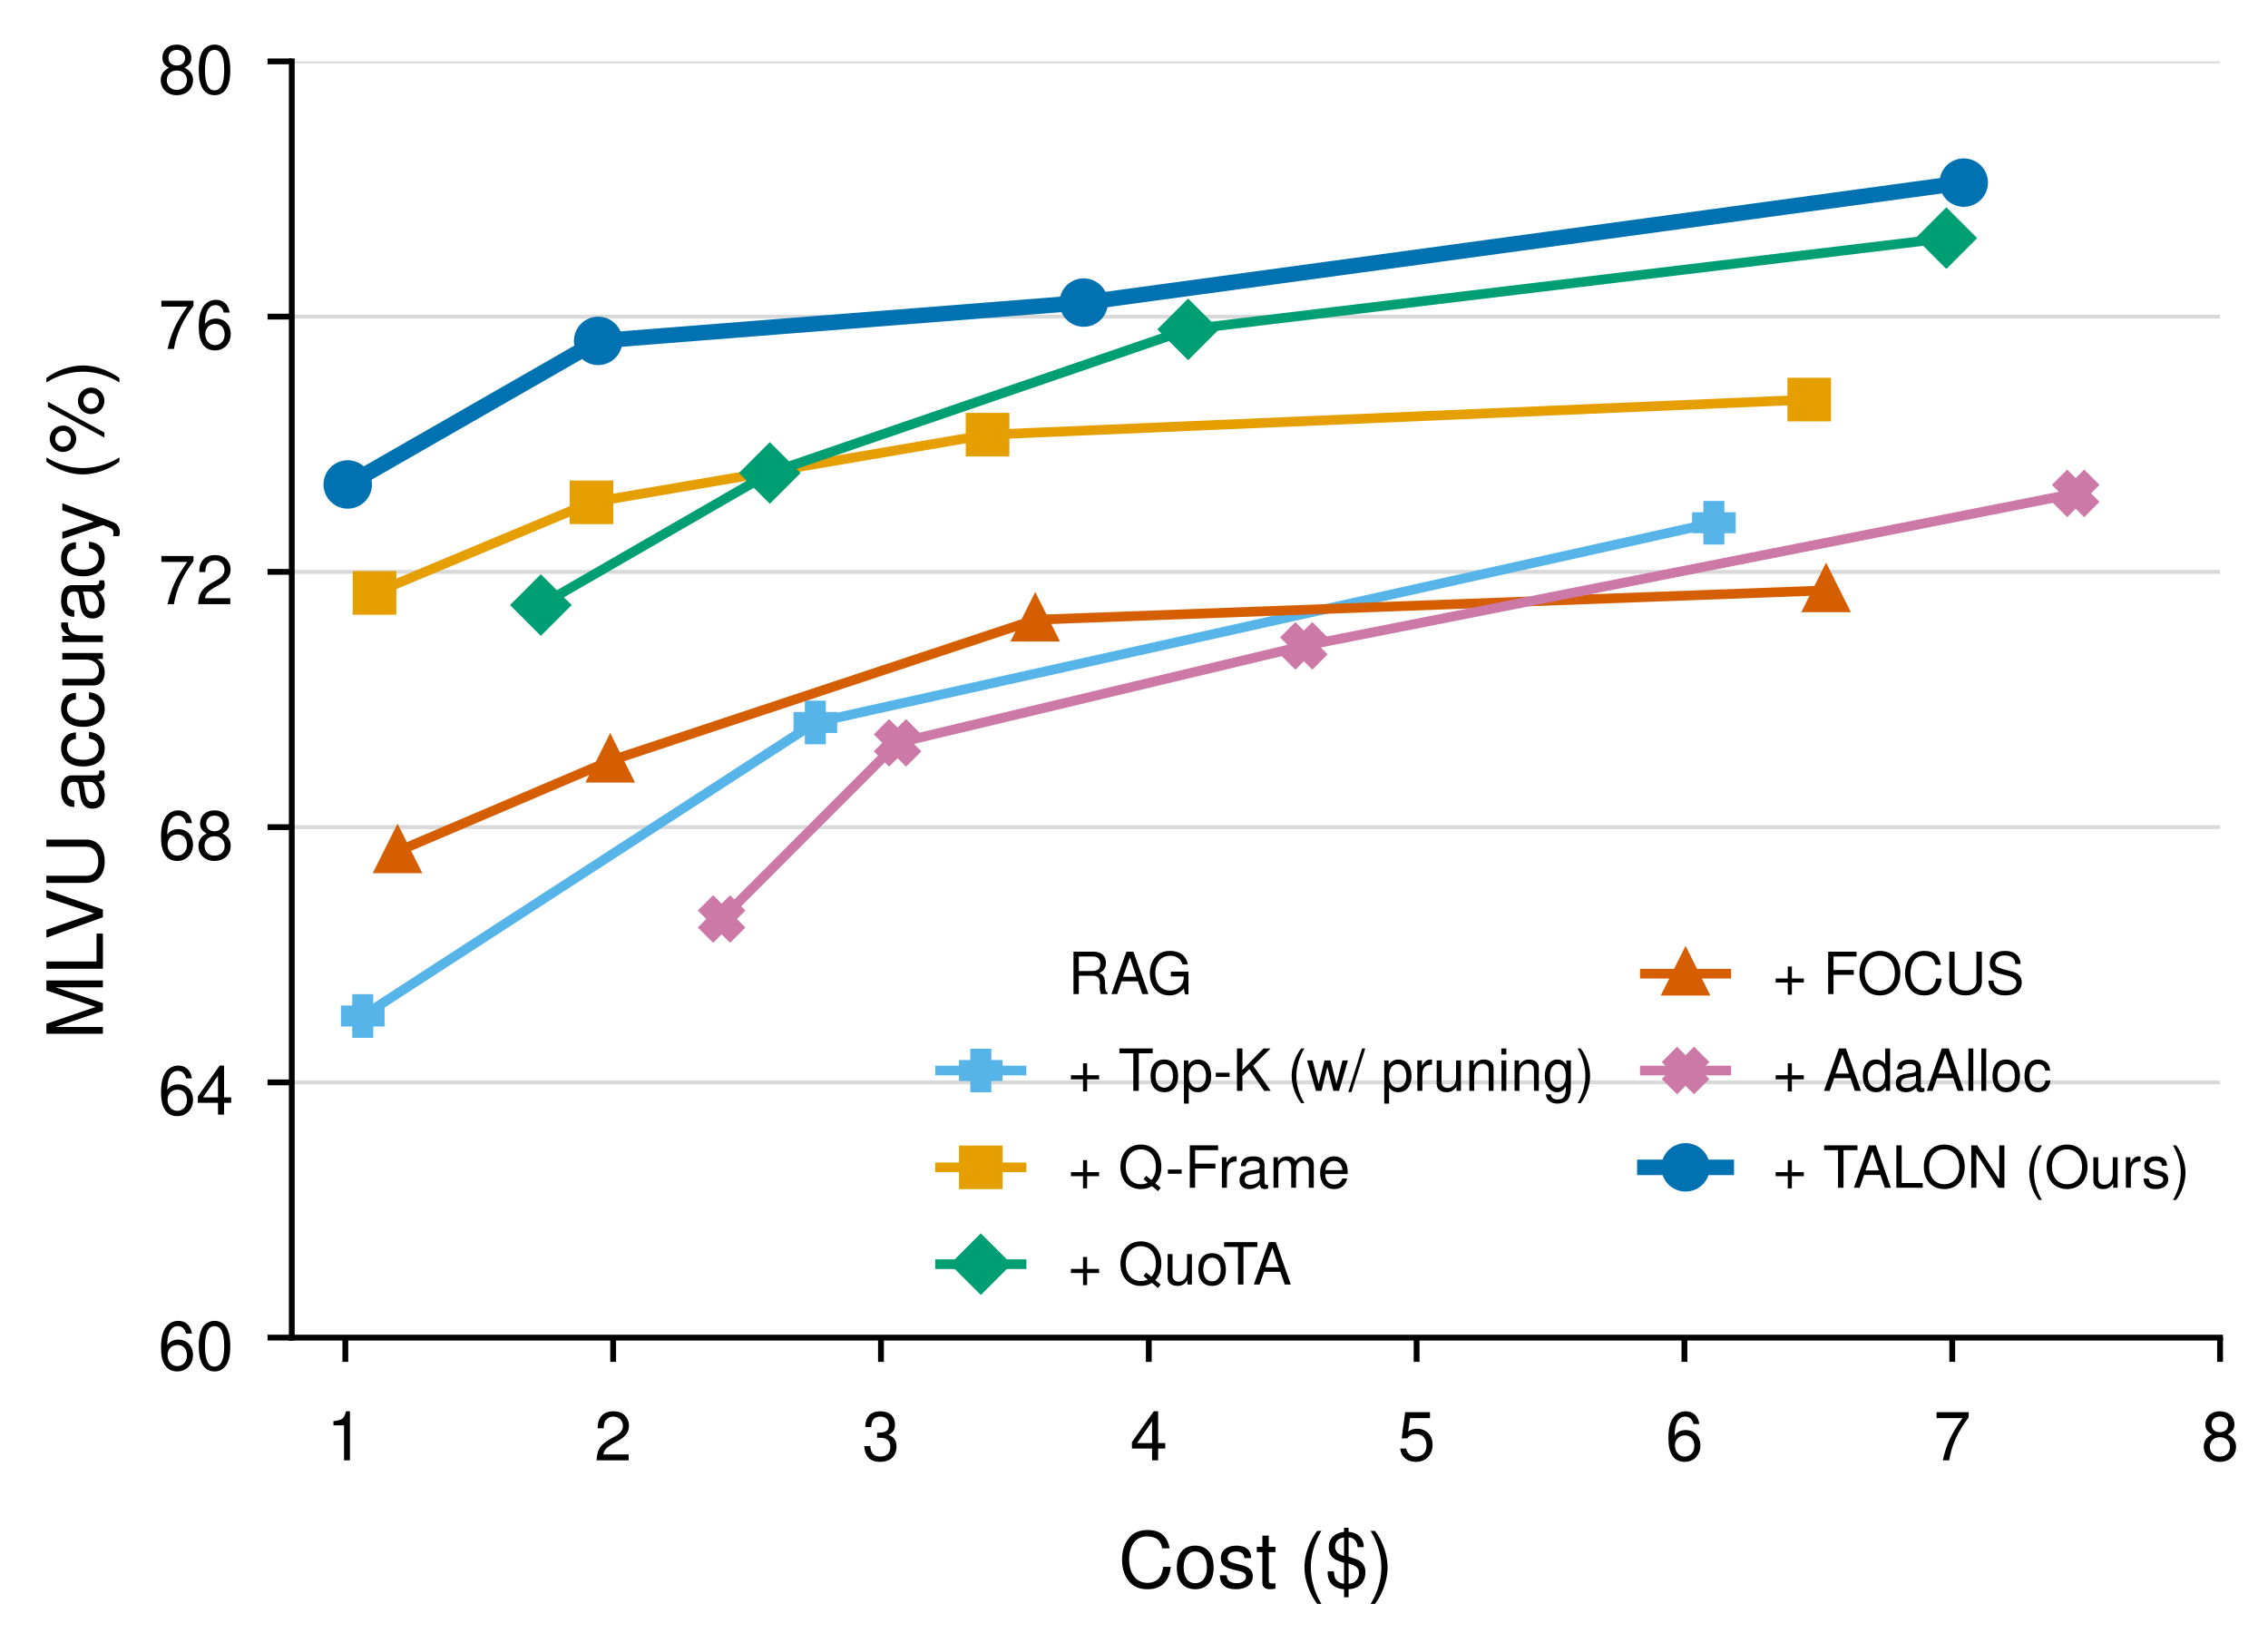
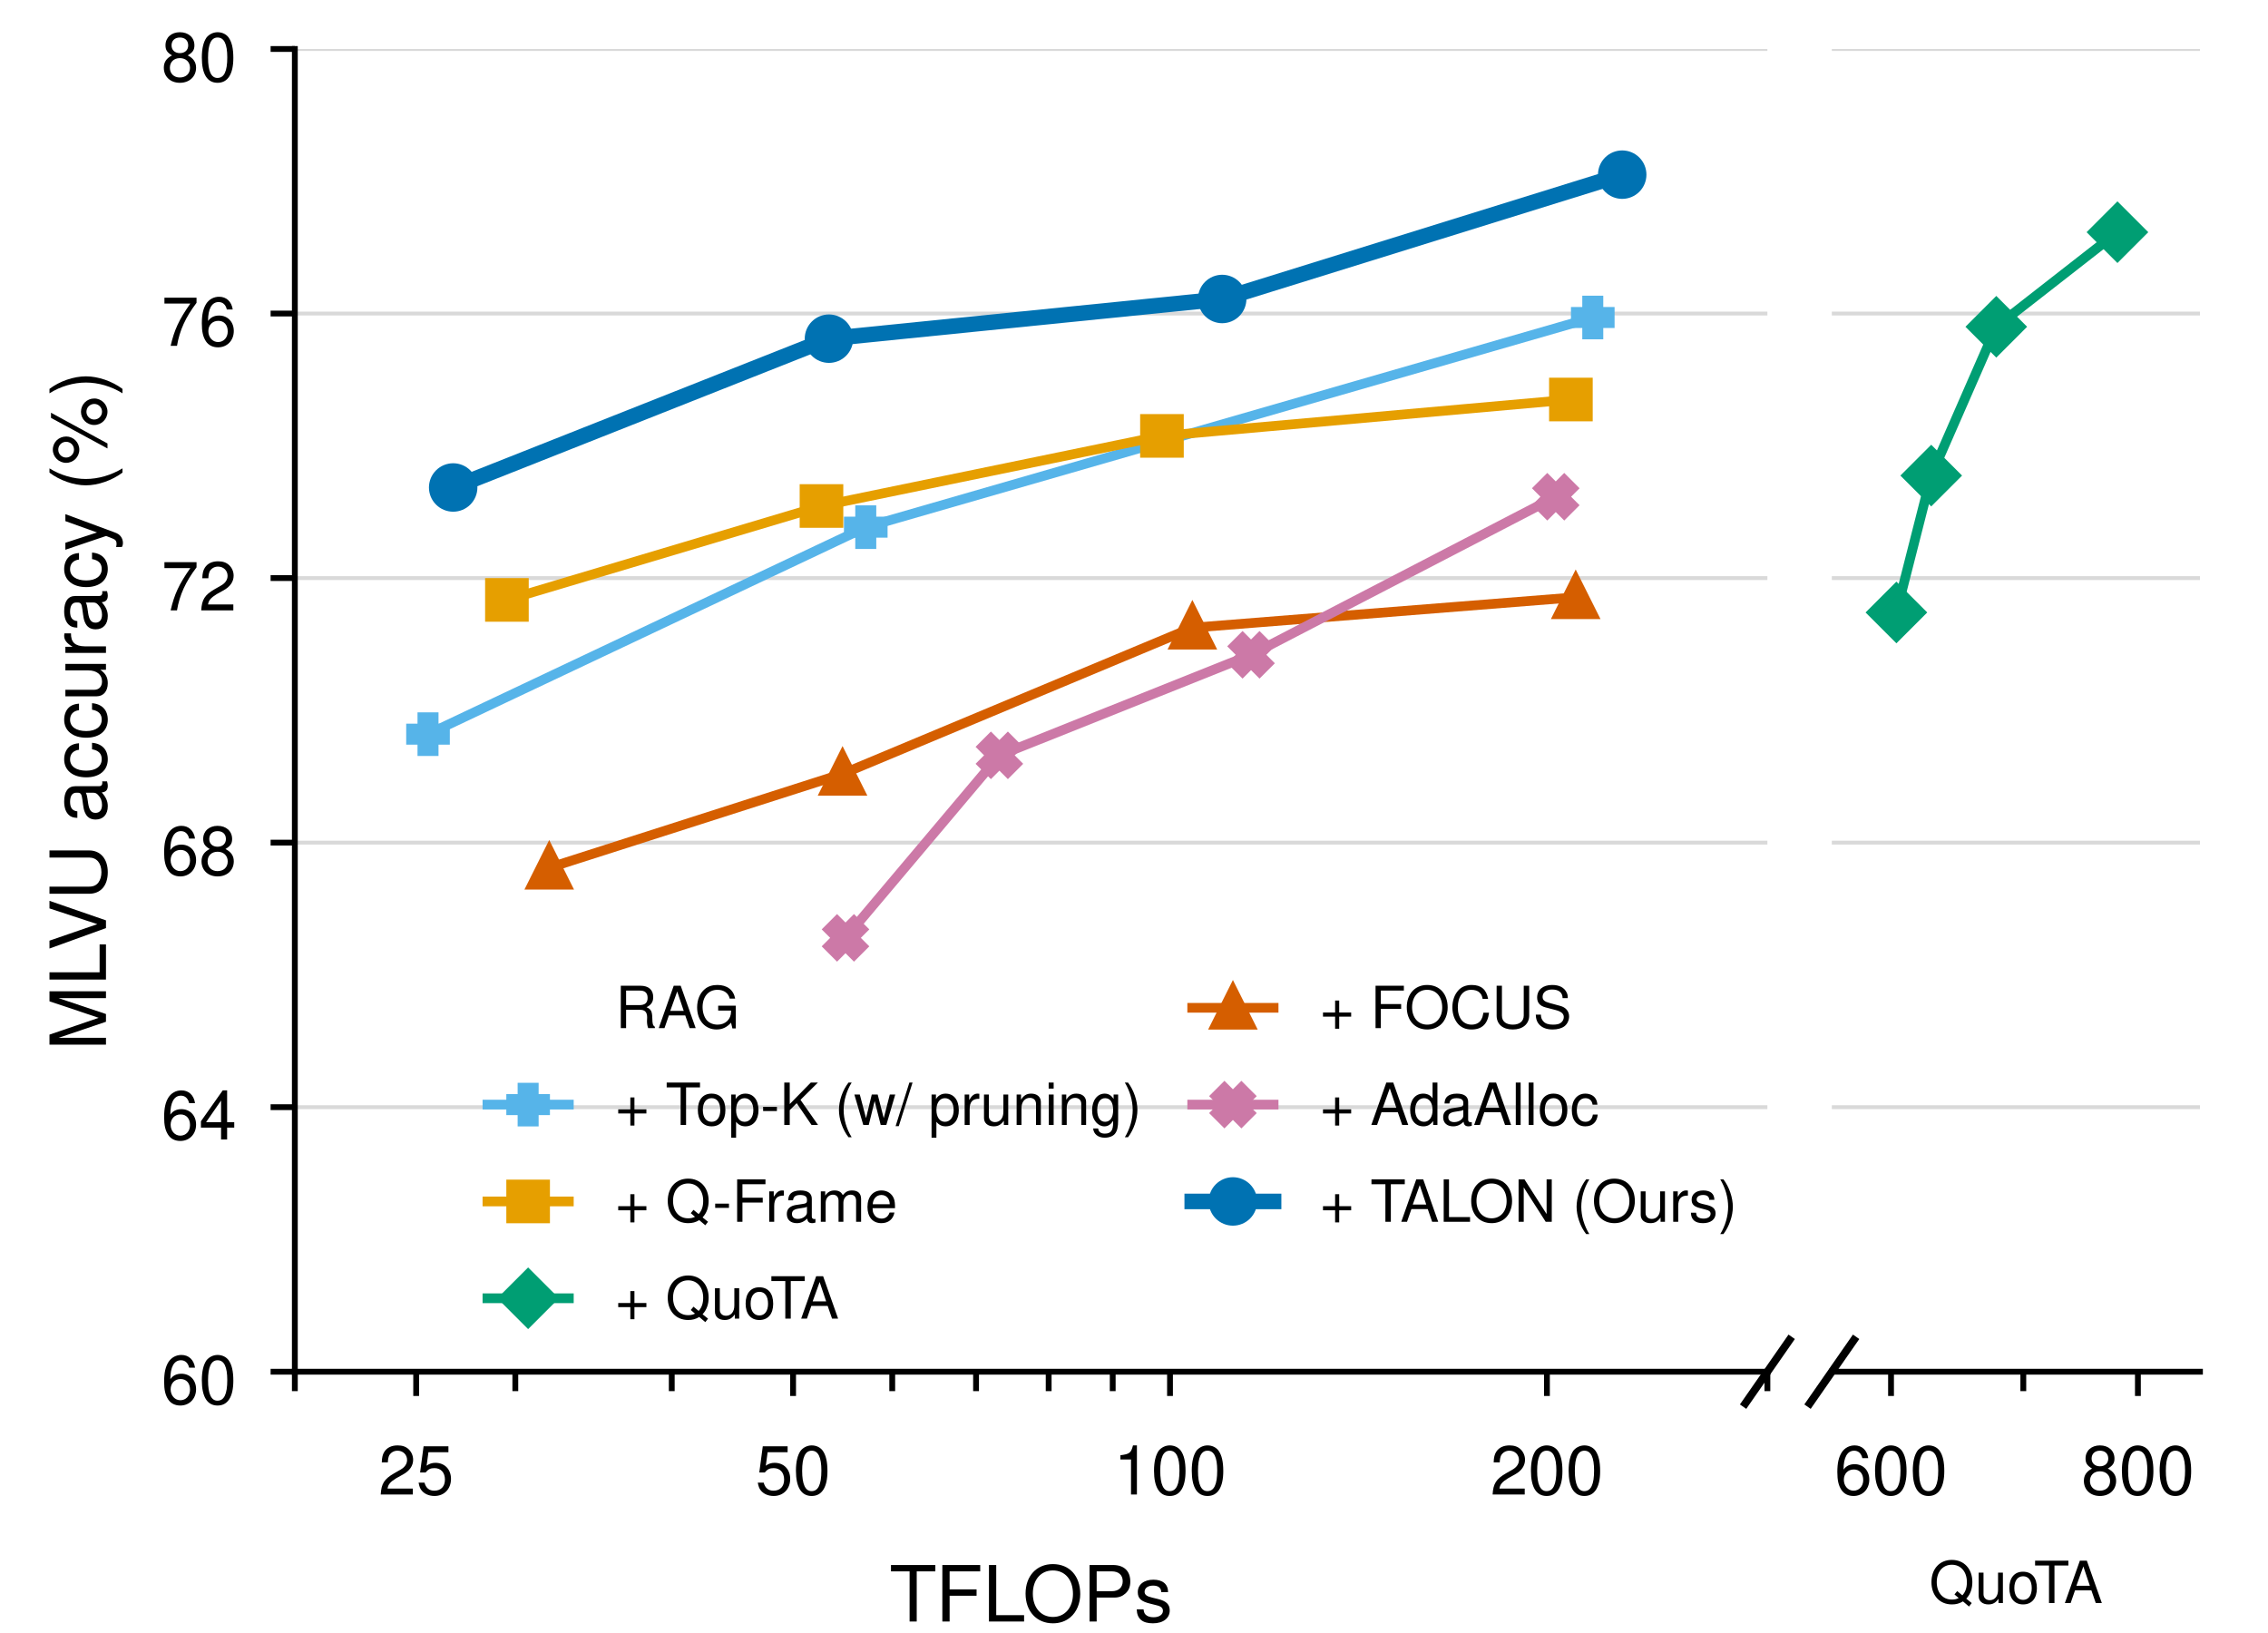
<svg xmlns="http://www.w3.org/2000/svg" xmlns:xlink="http://www.w3.org/1999/xlink" width="234pt" height="168.48pt" viewBox="0 0 234 168.48" version="1.1">
  <defs>
    <style type="text/css">*{stroke-linejoin: round; stroke-linecap: butt}</style>
  </defs>
  <g id="figure_1">
    <g id="patch_1">
      <path d="M 0 168.48  L 234 168.48  L 234 0  L 0 0  z " style="fill: #ffffff" />
    </g>
    <g id="axes_1">
      <g id="patch_2">
-         <path d="M 30.103 138.005  L 229.054 138.005  L 229.054 6.332  L 30.103 6.332  z " style="fill: #ffffff" />
+         <path d="M 30.42 141.523  L 182.35 141.523  L 182.35 5.054  L 30.42 5.054  z " style="fill: #ffffff" />
      </g>
      <g id="matplotlib.axis_1">
        <g id="xtick_1">
          <g id="line2d_1">
            <defs>
-               <path id="m0f2e4e18db" d="M 0 0  L 0 2.5  " style="stroke: #000000; stroke-width: 0.6" />
+               <path id="m18470038ee" d="M 0 0  L 0 2.5  " style="stroke: #000000; stroke-width: 0.6" />
            </defs>
            <g>
-               <use xlink:href="#m0f2e4e18db" x="35.63" y="138.005" style="stroke: #000000; stroke-width: 0.6" />
+               <use xlink:href="#m18470038ee" x="42.939" y="141.523" style="stroke: #000000; stroke-width: 0.6" />
            </g>
          </g>
          <g id="text_1">
-             <text style="font-size: 7px; font-family: 'Helvetica Neue', 'Helvetica', 'Arial', 'TeX Gyre Heros', 'Nimbus Sans', 'Liberation Sans', 'DejaVu Sans', sans-serif; text-anchor: middle" x="35.63" y="150.669" transform="rotate(-0 35.62977 150.6688)">1</text>
+             <text style="font-size: 7px; font-family: 'Helvetica Neue', 'Helvetica', 'Arial', 'TeX Gyre Heros', 'Nimbus Sans', 'Liberation Sans', 'DejaVu Sans', sans-serif; text-anchor: middle" x="42.939" y="154.187" transform="rotate(-0 42.93908 154.1872)">25</text>
          </g>
        </g>
        <g id="xtick_2">
          <g id="line2d_2">
            <g>
-               <use xlink:href="#m0f2e4e18db" x="63.262" y="138.005" style="stroke: #000000; stroke-width: 0.6" />
+               <use xlink:href="#m18470038ee" x="81.827" y="141.523" style="stroke: #000000; stroke-width: 0.6" />
            </g>
          </g>
          <g id="text_2">
-             <text style="font-size: 7px; font-family: 'Helvetica Neue', 'Helvetica', 'Arial', 'TeX Gyre Heros', 'Nimbus Sans', 'Liberation Sans', 'DejaVu Sans', sans-serif; text-anchor: middle" x="63.262" y="150.669" transform="rotate(-0 63.2618 150.6688)">2</text>
+             <text style="font-size: 7px; font-family: 'Helvetica Neue', 'Helvetica', 'Arial', 'TeX Gyre Heros', 'Nimbus Sans', 'Liberation Sans', 'DejaVu Sans', sans-serif; text-anchor: middle" x="81.827" y="154.187" transform="rotate(-0 81.82689 154.1872)">50</text>
          </g>
        </g>
        <g id="xtick_3">
          <g id="line2d_3">
            <g>
-               <use xlink:href="#m0f2e4e18db" x="90.894" y="138.005" style="stroke: #000000; stroke-width: 0.6" />
+               <use xlink:href="#m18470038ee" x="120.715" y="141.523" style="stroke: #000000; stroke-width: 0.6" />
            </g>
          </g>
          <g id="text_3">
-             <text style="font-size: 7px; font-family: 'Helvetica Neue', 'Helvetica', 'Arial', 'TeX Gyre Heros', 'Nimbus Sans', 'Liberation Sans', 'DejaVu Sans', sans-serif; text-anchor: middle" x="90.894" y="150.669" transform="rotate(-0 90.89383 150.6688)">3</text>
+             <text style="font-size: 7px; font-family: 'Helvetica Neue', 'Helvetica', 'Arial', 'TeX Gyre Heros', 'Nimbus Sans', 'Liberation Sans', 'DejaVu Sans', sans-serif; text-anchor: middle" x="120.715" y="154.187" transform="rotate(-0 120.7147 154.1872)">100</text>
          </g>
        </g>
        <g id="xtick_4">
          <g id="line2d_4">
            <g>
-               <use xlink:href="#m0f2e4e18db" x="118.526" y="138.005" style="stroke: #000000; stroke-width: 0.6" />
+               <use xlink:href="#m18470038ee" x="159.603" y="141.523" style="stroke: #000000; stroke-width: 0.6" />
            </g>
          </g>
          <g id="text_4">
-             <text style="font-size: 7px; font-family: 'Helvetica Neue', 'Helvetica', 'Arial', 'TeX Gyre Heros', 'Nimbus Sans', 'Liberation Sans', 'DejaVu Sans', sans-serif; text-anchor: middle" x="118.526" y="150.669" transform="rotate(-0 118.5259 150.6688)">4</text>
+             <text style="font-size: 7px; font-family: 'Helvetica Neue', 'Helvetica', 'Arial', 'TeX Gyre Heros', 'Nimbus Sans', 'Liberation Sans', 'DejaVu Sans', sans-serif; text-anchor: middle" x="159.603" y="154.187" transform="rotate(-0 159.6025 154.1872)">200</text>
          </g>
        </g>
        <g id="xtick_5">
          <g id="line2d_5">
-             <g>
-               <use xlink:href="#m0f2e4e18db" x="146.158" y="138.005" style="stroke: #000000; stroke-width: 0.6" />
-             </g>
-           </g>
-           <g id="text_5">
-             <text style="font-size: 7px; font-family: 'Helvetica Neue', 'Helvetica', 'Arial', 'TeX Gyre Heros', 'Nimbus Sans', 'Liberation Sans', 'DejaVu Sans', sans-serif; text-anchor: middle" x="146.158" y="150.669" transform="rotate(-0 146.1579 150.6688)">5</text>
+             <defs>
+               <path id="mc4ffd150a0" d="M 0 0  L 0 2  " style="stroke: #000000; stroke-width: 0.6" />
+             </defs>
+             <g>
+               <use xlink:href="#mc4ffd150a0" x="30.42" y="141.523" style="stroke: #000000; stroke-width: 0.6" />
+             </g>
          </g>
        </g>
        <g id="xtick_6">
          <g id="line2d_6">
            <g>
-               <use xlink:href="#m0f2e4e18db" x="173.79" y="138.005" style="stroke: #000000; stroke-width: 0.6" />
-             </g>
-           </g>
-           <g id="text_6">
-             <text style="font-size: 7px; font-family: 'Helvetica Neue', 'Helvetica', 'Arial', 'TeX Gyre Heros', 'Nimbus Sans', 'Liberation Sans', 'DejaVu Sans', sans-serif; text-anchor: middle" x="173.79" y="150.669" transform="rotate(-0 173.7899 150.6688)">6</text>
+               <use xlink:href="#mc4ffd150a0" x="53.168" y="141.523" style="stroke: #000000; stroke-width: 0.6" />
+             </g>
          </g>
        </g>
        <g id="xtick_7">
          <g id="line2d_7">
            <g>
-               <use xlink:href="#m0f2e4e18db" x="201.422" y="138.005" style="stroke: #000000; stroke-width: 0.6" />
-             </g>
-           </g>
-           <g id="text_7">
-             <text style="font-size: 7px; font-family: 'Helvetica Neue', 'Helvetica', 'Arial', 'TeX Gyre Heros', 'Nimbus Sans', 'Liberation Sans', 'DejaVu Sans', sans-serif; text-anchor: middle" x="201.422" y="150.669" transform="rotate(-0 201.4219 150.6688)">7</text>
+               <use xlink:href="#mc4ffd150a0" x="69.308" y="141.523" style="stroke: #000000; stroke-width: 0.6" />
+             </g>
          </g>
        </g>
        <g id="xtick_8">
          <g id="line2d_8">
            <g>
-               <use xlink:href="#m0f2e4e18db" x="229.054" y="138.005" style="stroke: #000000; stroke-width: 0.6" />
-             </g>
-           </g>
-           <g id="text_8">
-             <text style="font-size: 7px; font-family: 'Helvetica Neue', 'Helvetica', 'Arial', 'TeX Gyre Heros', 'Nimbus Sans', 'Liberation Sans', 'DejaVu Sans', sans-serif; text-anchor: middle" x="229.054" y="150.669" transform="rotate(-0 229.054 150.6688)">8</text>
-           </g>
-         </g>
-         <g id="text_9">
-           <text style="font-size: 8px; font-family: 'Helvetica Neue', 'Helvetica', 'Arial', 'TeX Gyre Heros', 'Nimbus Sans', 'Liberation Sans', 'DejaVu Sans', sans-serif; text-anchor: middle" x="129.579" y="163.776" transform="rotate(-0 129.5787 163.7758)">Cost ($)</text>
+               <use xlink:href="#mc4ffd150a0" x="92.056" y="141.523" style="stroke: #000000; stroke-width: 0.6" />
+             </g>
+           </g>
+         </g>
+         <g id="xtick_9">
+           <g id="line2d_9">
+             <g>
+               <use xlink:href="#mc4ffd150a0" x="100.704" y="141.523" style="stroke: #000000; stroke-width: 0.6" />
+             </g>
+           </g>
+         </g>
+         <g id="xtick_10">
+           <g id="line2d_10">
+             <g>
+               <use xlink:href="#mc4ffd150a0" x="108.196" y="141.523" style="stroke: #000000; stroke-width: 0.6" />
+             </g>
+           </g>
+         </g>
+         <g id="xtick_11">
+           <g id="line2d_11">
+             <g>
+               <use xlink:href="#mc4ffd150a0" x="114.804" y="141.523" style="stroke: #000000; stroke-width: 0.6" />
+             </g>
+           </g>
+         </g>
+         <g id="xtick_12">
+           <g id="line2d_12">
+             <g>
+               <use xlink:href="#mc4ffd150a0" x="182.35" y="141.523" style="stroke: #000000; stroke-width: 0.6" />
+             </g>
+           </g>
+         </g>
+         <g id="text_5">
+           <text style="font-size: 8px; font-family: 'Helvetica Neue', 'Helvetica', 'Arial', 'TeX Gyre Heros', 'Nimbus Sans', 'Liberation Sans', 'DejaVu Sans', sans-serif; text-anchor: middle" x="106.385" y="167.294" transform="rotate(-0 106.3852 167.2942)">TFLOPs</text>
        </g>
      </g>
      <g id="matplotlib.axis_2">
        <g id="ytick_1">
-           <g id="line2d_9">
-             <path d="M 30.103 138.005  L 229.054 138.005  " clip-path="url(#p93c023bb6d)" style="fill: none; stroke: #d9d9d9; stroke-width: 0.4; stroke-linecap: square" />
-           </g>
-           <g id="line2d_10">
+           <g id="line2d_13">
+             <path d="M 30.42 141.523  L 182.35 141.523  " clip-path="url(#p15c78c3ece)" style="fill: none; stroke: #d9d9d9; stroke-width: 0.4; stroke-linecap: square" />
+           </g>
+           <g id="line2d_14">
            <defs>
-               <path id="m6a33ba51c6" d="M 0 0  L -2.5 0  " style="stroke: #000000; stroke-width: 0.6" />
+               <path id="ma5e0562d23" d="M 0 0  L -2.5 0  " style="stroke: #000000; stroke-width: 0.6" />
            </defs>
            <g>
-               <use xlink:href="#m6a33ba51c6" x="30.103" y="138.005" style="stroke: #000000; stroke-width: 0.6" />
+               <use xlink:href="#ma5e0562d23" x="30.42" y="141.523" style="stroke: #000000; stroke-width: 0.6" />
+             </g>
+           </g>
+           <g id="text_6">
+             <text style="font-size: 7px; font-family: 'Helvetica Neue', 'Helvetica', 'Arial', 'TeX Gyre Heros', 'Nimbus Sans', 'Liberation Sans', 'DejaVu Sans', sans-serif; text-anchor: end" x="24.42" y="144.855" transform="rotate(-0 24.42 144.8552)">60</text>
+           </g>
+         </g>
+         <g id="ytick_2">
+           <g id="line2d_15">
+             <path d="M 30.42 114.229  L 182.35 114.229  " clip-path="url(#p15c78c3ece)" style="fill: none; stroke: #d9d9d9; stroke-width: 0.4; stroke-linecap: square" />
+           </g>
+           <g id="line2d_16">
+             <g>
+               <use xlink:href="#ma5e0562d23" x="30.42" y="114.229" style="stroke: #000000; stroke-width: 0.6" />
+             </g>
+           </g>
+           <g id="text_7">
+             <text style="font-size: 7px; font-family: 'Helvetica Neue', 'Helvetica', 'Arial', 'TeX Gyre Heros', 'Nimbus Sans', 'Liberation Sans', 'DejaVu Sans', sans-serif; text-anchor: end" x="24.42" y="117.561" transform="rotate(-0 24.42 117.5614)">64</text>
+           </g>
+         </g>
+         <g id="ytick_3">
+           <g id="line2d_17">
+             <path d="M 30.42 86.936  L 182.35 86.936  " clip-path="url(#p15c78c3ece)" style="fill: none; stroke: #d9d9d9; stroke-width: 0.4; stroke-linecap: square" />
+           </g>
+           <g id="line2d_18">
+             <g>
+               <use xlink:href="#ma5e0562d23" x="30.42" y="86.936" style="stroke: #000000; stroke-width: 0.6" />
+             </g>
+           </g>
+           <g id="text_8">
+             <text style="font-size: 7px; font-family: 'Helvetica Neue', 'Helvetica', 'Arial', 'TeX Gyre Heros', 'Nimbus Sans', 'Liberation Sans', 'DejaVu Sans', sans-serif; text-anchor: end" x="24.42" y="90.268" transform="rotate(-0 24.42 90.26768)">68</text>
+           </g>
+         </g>
+         <g id="ytick_4">
+           <g id="line2d_19">
+             <path d="M 30.42 59.642  L 182.35 59.642  " clip-path="url(#p15c78c3ece)" style="fill: none; stroke: #d9d9d9; stroke-width: 0.4; stroke-linecap: square" />
+           </g>
+           <g id="line2d_20">
+             <g>
+               <use xlink:href="#ma5e0562d23" x="30.42" y="59.642" style="stroke: #000000; stroke-width: 0.6" />
+             </g>
+           </g>
+           <g id="text_9">
+             <text style="font-size: 7px; font-family: 'Helvetica Neue', 'Helvetica', 'Arial', 'TeX Gyre Heros', 'Nimbus Sans', 'Liberation Sans', 'DejaVu Sans', sans-serif; text-anchor: end" x="24.42" y="62.974" transform="rotate(-0 24.42 62.97392)">72</text>
+           </g>
+         </g>
+         <g id="ytick_5">
+           <g id="line2d_21">
+             <path d="M 30.42 32.348  L 182.35 32.348  " clip-path="url(#p15c78c3ece)" style="fill: none; stroke: #d9d9d9; stroke-width: 0.4; stroke-linecap: square" />
+           </g>
+           <g id="line2d_22">
+             <g>
+               <use xlink:href="#ma5e0562d23" x="30.42" y="32.348" style="stroke: #000000; stroke-width: 0.6" />
            </g>
          </g>
          <g id="text_10">
-             <text style="font-size: 7px; font-family: 'Helvetica Neue', 'Helvetica', 'Arial', 'TeX Gyre Heros', 'Nimbus Sans', 'Liberation Sans', 'DejaVu Sans', sans-serif; text-anchor: end" x="24.103" y="141.337" transform="rotate(-0 24.10337 141.3368)">60</text>
-           </g>
-         </g>
-         <g id="ytick_2">
-           <g id="line2d_11">
-             <path d="M 30.103 111.67  L 229.054 111.67  " clip-path="url(#p93c023bb6d)" style="fill: none; stroke: #d9d9d9; stroke-width: 0.4; stroke-linecap: square" />
-           </g>
-           <g id="line2d_12">
-             <g>
-               <use xlink:href="#m6a33ba51c6" x="30.103" y="111.67" style="stroke: #000000; stroke-width: 0.6" />
+             <text style="font-size: 7px; font-family: 'Helvetica Neue', 'Helvetica', 'Arial', 'TeX Gyre Heros', 'Nimbus Sans', 'Liberation Sans', 'DejaVu Sans', sans-serif; text-anchor: end" x="24.42" y="35.68" transform="rotate(-0 24.42 35.68016)">76</text>
+           </g>
+         </g>
+         <g id="ytick_6">
+           <g id="line2d_23">
+             <path d="M 30.42 5.054  L 182.35 5.054  " clip-path="url(#p15c78c3ece)" style="fill: none; stroke: #d9d9d9; stroke-width: 0.4; stroke-linecap: square" />
+           </g>
+           <g id="line2d_24">
+             <g>
+               <use xlink:href="#ma5e0562d23" x="30.42" y="5.054" style="stroke: #000000; stroke-width: 0.6" />
            </g>
          </g>
          <g id="text_11">
-             <text style="font-size: 7px; font-family: 'Helvetica Neue', 'Helvetica', 'Arial', 'TeX Gyre Heros', 'Nimbus Sans', 'Liberation Sans', 'DejaVu Sans', sans-serif; text-anchor: end" x="24.103" y="115.002" transform="rotate(-0 24.10337 115.0023)">64</text>
-           </g>
-         </g>
-         <g id="ytick_3">
-           <g id="line2d_13">
-             <path d="M 30.103 85.336  L 229.054 85.336  " clip-path="url(#p93c023bb6d)" style="fill: none; stroke: #d9d9d9; stroke-width: 0.4; stroke-linecap: square" />
-           </g>
-           <g id="line2d_14">
-             <g>
-               <use xlink:href="#m6a33ba51c6" x="30.103" y="85.336" style="stroke: #000000; stroke-width: 0.6" />
-             </g>
-           </g>
-           <g id="text_12">
-             <text style="font-size: 7px; font-family: 'Helvetica Neue', 'Helvetica', 'Arial', 'TeX Gyre Heros', 'Nimbus Sans', 'Liberation Sans', 'DejaVu Sans', sans-serif; text-anchor: end" x="24.103" y="88.668" transform="rotate(-0 24.10337 88.66775)">68</text>
-           </g>
-         </g>
-         <g id="ytick_4">
-           <g id="line2d_15">
-             <path d="M 30.103 59.001  L 229.054 59.001  " clip-path="url(#p93c023bb6d)" style="fill: none; stroke: #d9d9d9; stroke-width: 0.4; stroke-linecap: square" />
-           </g>
-           <g id="line2d_16">
-             <g>
-               <use xlink:href="#m6a33ba51c6" x="30.103" y="59.001" style="stroke: #000000; stroke-width: 0.6" />
-             </g>
-           </g>
-           <g id="text_13">
-             <text style="font-size: 7px; font-family: 'Helvetica Neue', 'Helvetica', 'Arial', 'TeX Gyre Heros', 'Nimbus Sans', 'Liberation Sans', 'DejaVu Sans', sans-serif; text-anchor: end" x="24.103" y="62.333" transform="rotate(-0 24.10337 62.33325)">72</text>
-           </g>
-         </g>
-         <g id="ytick_5">
-           <g id="line2d_17">
-             <path d="M 30.103 32.667  L 229.054 32.667  " clip-path="url(#p93c023bb6d)" style="fill: none; stroke: #d9d9d9; stroke-width: 0.4; stroke-linecap: square" />
-           </g>
-           <g id="line2d_18">
-             <g>
-               <use xlink:href="#m6a33ba51c6" x="30.103" y="32.667" style="stroke: #000000; stroke-width: 0.6" />
-             </g>
-           </g>
-           <g id="text_14">
-             <text style="font-size: 7px; font-family: 'Helvetica Neue', 'Helvetica', 'Arial', 'TeX Gyre Heros', 'Nimbus Sans', 'Liberation Sans', 'DejaVu Sans', sans-serif; text-anchor: end" x="24.103" y="35.999" transform="rotate(-0 24.10337 35.99874)">76</text>
-           </g>
-         </g>
-         <g id="ytick_6">
-           <g id="line2d_19">
-             <path d="M 30.103 6.332  L 229.054 6.332  " clip-path="url(#p93c023bb6d)" style="fill: none; stroke: #d9d9d9; stroke-width: 0.4; stroke-linecap: square" />
-           </g>
-           <g id="line2d_20">
-             <g>
-               <use xlink:href="#m6a33ba51c6" x="30.103" y="6.332" style="stroke: #000000; stroke-width: 0.6" />
-             </g>
-           </g>
-           <g id="text_15">
-             <text style="font-size: 7px; font-family: 'Helvetica Neue', 'Helvetica', 'Arial', 'TeX Gyre Heros', 'Nimbus Sans', 'Liberation Sans', 'DejaVu Sans', sans-serif; text-anchor: end" x="24.103" y="9.664" transform="rotate(-0 24.10337 9.66424)">80</text>
+             <text style="font-size: 7px; font-family: 'Helvetica Neue', 'Helvetica', 'Arial', 'TeX Gyre Heros', 'Nimbus Sans', 'Liberation Sans', 'DejaVu Sans', sans-serif; text-anchor: end" x="24.42" y="8.386" transform="rotate(-0 24.42 8.3864)">80</text>
+           </g>
+         </g>
+         <g id="text_12">
+           <text style="font-size: 8px; font-family: 'Helvetica Neue', 'Helvetica', 'Arial', 'TeX Gyre Heros', 'Nimbus Sans', 'Liberation Sans', 'DejaVu Sans', sans-serif; text-anchor: middle" x="10.933" y="73.289" transform="rotate(-90 10.93287 73.2888)">MLVU accuracy (%)</text>
+         </g>
+       </g>
+       <g id="line2d_25">
+         <path d="M 180.071 144.798  L 184.629 138.248  " style="fill: none; stroke: #000000; stroke-width: 0.8; stroke-linecap: square" />
+       </g>
+       <g id="line2d_26" />
+       <g id="line2d_27">
+         <path d="M 44.16 75.745  L 89.325 54.388  L 164.334 32.758  " clip-path="url(#p15c78c3ece)" style="fill: none; stroke: #56b4e9; stroke-linecap: square" />
+         <defs>
+           <path id="mfc9e899045" d="M -0.583 1.75  L 0.583 1.75  L 0.583 0.583  L 1.75 0.583  L 1.75 -0.583  L 0.583 -0.583  L 0.583 -1.75  L -0.583 -1.75  L -0.583 -0.583  L -1.75 -0.583  L -1.75 0.583  L -0.583 0.583  z " style="stroke: #56b4e9; stroke-linejoin: miter" />
+         </defs>
+         <g clip-path="url(#p15c78c3ece)">
+           <use xlink:href="#mfc9e899045" x="44.16" y="75.745" style="fill: #56b4e9; stroke: #56b4e9; stroke-linejoin: miter" />
+           <use xlink:href="#mfc9e899045" x="89.325" y="54.388" style="fill: #56b4e9; stroke: #56b4e9; stroke-linejoin: miter" />
+           <use xlink:href="#mfc9e899045" x="164.334" y="32.758" style="fill: #56b4e9; stroke: #56b4e9; stroke-linejoin: miter" />
+         </g>
+       </g>
+       <g id="line2d_28">
+         <path d="M 52.301 61.894  L 84.756 52.204  L 119.884 44.972  L 162.077 41.219  " clip-path="url(#p15c78c3ece)" style="fill: none; stroke: #e69f00; stroke-linecap: square" />
+         <defs>
+           <path id="m3899bacdcd" d="M -1.75 1.75  L 1.75 1.75  L 1.75 -1.75  L -1.75 -1.75  z " style="stroke: #e69f00; stroke-linejoin: miter" />
+         </defs>
+         <g clip-path="url(#p15c78c3ece)">
+           <use xlink:href="#m3899bacdcd" x="52.301" y="61.894" style="fill: #e69f00; stroke: #e69f00; stroke-linejoin: miter" />
+           <use xlink:href="#m3899bacdcd" x="84.756" y="52.204" style="fill: #e69f00; stroke: #e69f00; stroke-linejoin: miter" />
+           <use xlink:href="#m3899bacdcd" x="119.884" y="44.972" style="fill: #e69f00; stroke: #e69f00; stroke-linejoin: miter" />
+           <use xlink:href="#m3899bacdcd" x="162.077" y="41.219" style="fill: #e69f00; stroke: #e69f00; stroke-linejoin: miter" />
+         </g>
+       </g>
+       <g id="line2d_29" />
+       <g id="line2d_30">
+         <path d="M 56.666 89.529  L 86.929 79.839  L 123.023 64.76  L 162.572 61.621  " clip-path="url(#p15c78c3ece)" style="fill: none; stroke: #d55e00; stroke-linecap: square" />
+         <defs>
+           <path id="m18b9eb3386" d="M 0 -1.75  L -1.75 1.75  L 1.75 1.75  z " style="stroke: #d55e00; stroke-linejoin: miter" />
+         </defs>
+         <g clip-path="url(#p15c78c3ece)">
+           <use xlink:href="#m18b9eb3386" x="56.666" y="89.529" style="fill: #d55e00; stroke: #d55e00; stroke-linejoin: miter" />
+           <use xlink:href="#m18b9eb3386" x="86.929" y="79.839" style="fill: #d55e00; stroke: #d55e00; stroke-linejoin: miter" />
+           <use xlink:href="#m18b9eb3386" x="123.023" y="64.76" style="fill: #d55e00; stroke: #d55e00; stroke-linejoin: miter" />
+           <use xlink:href="#m18b9eb3386" x="162.572" y="61.621" style="fill: #d55e00; stroke: #d55e00; stroke-linejoin: miter" />
+         </g>
+       </g>
+       <g id="line2d_31">
+         <path d="M 87.235 96.761  L 103.112 77.929  L 129.075 67.557  L 160.515 51.249  " clip-path="url(#p15c78c3ece)" style="fill: none; stroke: #cc79a7; stroke-linecap: square" />
+         <defs>
+           <path id="mcc2263ac82" d="M -0.875 1.75  L 0 0.875  L 0.875 1.75  L 1.75 0.875  L 0.875 0  L 1.75 -0.875  L 0.875 -1.75  L 0 -0.875  L -0.875 -1.75  L -1.75 -0.875  L -0.875 0  L -1.75 0.875  z " style="stroke: #cc79a7; stroke-linejoin: miter" />
+         </defs>
+         <g clip-path="url(#p15c78c3ece)">
+           <use xlink:href="#mcc2263ac82" x="87.235" y="96.761" style="fill: #cc79a7; stroke: #cc79a7; stroke-linejoin: miter" />
+           <use xlink:href="#mcc2263ac82" x="103.112" y="77.929" style="fill: #cc79a7; stroke: #cc79a7; stroke-linejoin: miter" />
+           <use xlink:href="#mcc2263ac82" x="129.075" y="67.557" style="fill: #cc79a7; stroke: #cc79a7; stroke-linejoin: miter" />
+           <use xlink:href="#mcc2263ac82" x="160.515" y="51.249" style="fill: #cc79a7; stroke: #cc79a7; stroke-linejoin: miter" />
+         </g>
+       </g>
+       <g id="patch_3">
+         <path d="M 30.42 141.523  L 30.42 5.054  " style="fill: none; stroke: #000000; stroke-width: 0.6; stroke-linejoin: miter; stroke-linecap: square" />
+       </g>
+       <g id="patch_4">
+         <path d="M 30.42 141.523  L 182.35 141.523  " style="fill: none; stroke: #000000; stroke-width: 0.6; stroke-linejoin: miter; stroke-linecap: square" />
+       </g>
+       <g id="line2d_32">
+         <path d="M 46.756 50.294  L 85.528 34.941  L 126.098 30.847  L 167.37 18.019  " clip-path="url(#p15c78c3ece)" style="fill: none; stroke: #0072b2; stroke-width: 1.6; stroke-linecap: square" />
+         <defs>
+           <path id="m6076d49053" d="M 0 2  C 0.53 2 1.039 1.789 1.414 1.414  C 1.789 1.039 2 0.53 2 0  C 2 -0.53 1.789 -1.039 1.414 -1.414  C 1.039 -1.789 0.53 -2 0 -2  C -0.53 -2 -1.039 -1.789 -1.414 -1.414  C -1.789 -1.039 -2 -0.53 -2 0  C -2 0.53 -1.789 1.039 -1.414 1.414  C -1.039 1.789 -0.53 2 0 2  z " style="stroke: #0072b2" />
+         </defs>
+         <g clip-path="url(#p15c78c3ece)">
+           <use xlink:href="#m6076d49053" x="46.756" y="50.294" style="fill: #0072b2; stroke: #0072b2" />
+           <use xlink:href="#m6076d49053" x="85.528" y="34.941" style="fill: #0072b2; stroke: #0072b2" />
+           <use xlink:href="#m6076d49053" x="126.098" y="30.847" style="fill: #0072b2; stroke: #0072b2" />
+           <use xlink:href="#m6076d49053" x="167.37" y="18.019" style="fill: #0072b2; stroke: #0072b2" />
+         </g>
+       </g>
+       <g id="legend_1">
+         <g id="line2d_33" />
+         <g id="text_13">
+           <text style="font-size: 6px; font-family: 'Helvetica Neue', 'Helvetica', 'Arial', 'TeX Gyre Heros', 'Nimbus Sans', 'Liberation Sans', 'DejaVu Sans', sans-serif; text-anchor: start" x="63.49" y="106.075" transform="rotate(-0 63.49043 106.0752)">RAG</text>
+         </g>
+         <g id="line2d_34">
+           <path d="M 50.29 113.965  L 54.49 113.965  L 58.69 113.965  " style="fill: none; stroke: #56b4e9; stroke-linecap: square" />
+           <g>
+             <use xlink:href="#mfc9e899045" x="54.49" y="113.965" style="fill: #56b4e9; stroke: #56b4e9; stroke-linejoin: miter" />
+           </g>
+         </g>
+         <g id="text_14">
+           <text style="font-size: 6px; font-family: 'Helvetica Neue', 'Helvetica', 'Arial', 'TeX Gyre Heros', 'Nimbus Sans', 'Liberation Sans', 'DejaVu Sans', sans-serif; text-anchor: start" x="63.49" y="116.065" transform="rotate(-0 63.49043 116.0652)">+ Top-K (w/ pruning)</text>
+         </g>
+         <g id="line2d_35">
+           <path d="M 50.29 123.955  L 54.49 123.955  L 58.69 123.955  " style="fill: none; stroke: #e69f00; stroke-linecap: square" />
+           <g>
+             <use xlink:href="#m3899bacdcd" x="54.49" y="123.955" style="fill: #e69f00; stroke: #e69f00; stroke-linejoin: miter" />
+           </g>
+         </g>
+         <g id="text_15">
+           <text style="font-size: 6px; font-family: 'Helvetica Neue', 'Helvetica', 'Arial', 'TeX Gyre Heros', 'Nimbus Sans', 'Liberation Sans', 'DejaVu Sans', sans-serif; text-anchor: start" x="63.49" y="126.055" transform="rotate(-0 63.49043 126.0552)">+ Q-Frame</text>
+         </g>
+         <g id="line2d_36">
+           <path d="M 50.29 133.945  L 54.49 133.945  L 58.69 133.945  " style="fill: none; stroke: #009e73; stroke-linecap: square" />
+           <defs>
+             <path id="ma968ec2111" d="M -0 2.475  L 2.475 0  L 0 -2.475  L -2.475 -0  z " style="stroke: #009e73; stroke-linejoin: miter" />
+           </defs>
+           <g>
+             <use xlink:href="#ma968ec2111" x="54.49" y="133.945" style="fill: #009e73; stroke: #009e73; stroke-linejoin: miter" />
          </g>
        </g>
        <g id="text_16">
-           <text style="font-size: 8px; font-family: 'Helvetica Neue', 'Helvetica', 'Arial', 'TeX Gyre Heros', 'Nimbus Sans', 'Liberation Sans', 'DejaVu Sans', sans-serif; text-anchor: middle" x="10.616" y="72.168" transform="rotate(-90 10.61624 72.1685)">MLVU accuracy (%)</text>
-         </g>
-       </g>
-       <g id="line2d_21" />
-       <g id="line2d_22">
-         <path d="M 37.426 104.823  L 84.124 74.539  L 176.829 53.932  " clip-path="url(#p93c023bb6d)" style="fill: none; stroke: #56b4e9; stroke-linecap: square" />
-         <defs>
-           <path id="m1373b52f58" d="M -0.583 1.75  L 0.583 1.75  L 0.583 0.583  L 1.75 0.583  L 1.75 -0.583  L 0.583 -0.583  L 0.583 -1.75  L -0.583 -1.75  L -0.583 -0.583  L -1.75 -0.583  L -1.75 0.583  L -0.583 0.583  z " style="stroke: #56b4e9; stroke-linejoin: miter" />
-         </defs>
-         <g clip-path="url(#p93c023bb6d)">
-           <use xlink:href="#m1373b52f58" x="37.426" y="104.823" style="fill: #56b4e9; stroke: #56b4e9; stroke-linejoin: miter" />
-           <use xlink:href="#m1373b52f58" x="84.124" y="74.539" style="fill: #56b4e9; stroke: #56b4e9; stroke-linejoin: miter" />
-           <use xlink:href="#m1373b52f58" x="176.829" y="53.932" style="fill: #56b4e9; stroke: #56b4e9; stroke-linejoin: miter" />
-         </g>
-       </g>
-       <g id="line2d_23">
-         <path d="M 38.642 61.174  L 61.024 51.825  L 101.891 44.846  L 186.666 41.225  " clip-path="url(#p93c023bb6d)" style="fill: none; stroke: #e69f00; stroke-linecap: square" />
-         <defs>
-           <path id="me09a9362f1" d="M -1.75 1.75  L 1.75 1.75  L 1.75 -1.75  L -1.75 -1.75  z " style="stroke: #e69f00; stroke-linejoin: miter" />
-         </defs>
-         <g clip-path="url(#p93c023bb6d)">
-           <use xlink:href="#me09a9362f1" x="38.642" y="61.174" style="fill: #e69f00; stroke: #e69f00; stroke-linejoin: miter" />
-           <use xlink:href="#me09a9362f1" x="61.024" y="51.825" style="fill: #e69f00; stroke: #e69f00; stroke-linejoin: miter" />
-           <use xlink:href="#me09a9362f1" x="101.891" y="44.846" style="fill: #e69f00; stroke: #e69f00; stroke-linejoin: miter" />
-           <use xlink:href="#me09a9362f1" x="186.666" y="41.225" style="fill: #e69f00; stroke: #e69f00; stroke-linejoin: miter" />
-         </g>
-       </g>
-       <g id="line2d_24">
-         <path d="M 55.801 62.425  L 79.427 48.797  L 122.588 33.983  L 200.814 24.569  " clip-path="url(#p93c023bb6d)" style="fill: none; stroke: #009e73; stroke-linecap: square" />
-         <defs>
-           <path id="m5b1edd5253" d="M -0 2.475  L 2.475 0  L 0 -2.475  L -2.475 -0  z " style="stroke: #009e73; stroke-linejoin: miter" />
-         </defs>
-         <g clip-path="url(#p93c023bb6d)">
-           <use xlink:href="#m5b1edd5253" x="55.801" y="62.425" style="fill: #009e73; stroke: #009e73; stroke-linejoin: miter" />
-           <use xlink:href="#m5b1edd5253" x="79.427" y="48.797" style="fill: #009e73; stroke: #009e73; stroke-linejoin: miter" />
-           <use xlink:href="#m5b1edd5253" x="122.588" y="33.983" style="fill: #009e73; stroke: #009e73; stroke-linejoin: miter" />
-           <use xlink:href="#m5b1edd5253" x="200.814" y="24.569" style="fill: #009e73; stroke: #009e73; stroke-linejoin: miter" />
-         </g>
-       </g>
-       <g id="line2d_25">
-         <path d="M 41.018 87.838  L 62.958 78.489  L 106.81 63.939  L 188.407 60.91  " clip-path="url(#p93c023bb6d)" style="fill: none; stroke: #d55e00; stroke-linecap: square" />
-         <defs>
-           <path id="m92433ac390" d="M 0 -1.75  L -1.75 1.75  L 1.75 1.75  z " style="stroke: #d55e00; stroke-linejoin: miter" />
-         </defs>
-         <g clip-path="url(#p93c023bb6d)">
-           <use xlink:href="#m92433ac390" x="41.018" y="87.838" style="fill: #d55e00; stroke: #d55e00; stroke-linejoin: miter" />
-           <use xlink:href="#m92433ac390" x="62.958" y="78.489" style="fill: #d55e00; stroke: #d55e00; stroke-linejoin: miter" />
-           <use xlink:href="#m92433ac390" x="106.81" y="63.939" style="fill: #d55e00; stroke: #d55e00; stroke-linejoin: miter" />
-           <use xlink:href="#m92433ac390" x="188.407" y="60.91" style="fill: #d55e00; stroke: #d55e00; stroke-linejoin: miter" />
-         </g>
-       </g>
-       <g id="line2d_26">
-         <path d="M 74.453 94.816  L 92.607 76.645  L 134.525 66.638  L 214.16 50.903  " clip-path="url(#p93c023bb6d)" style="fill: none; stroke: #cc79a7; stroke-linecap: square" />
-         <defs>
-           <path id="m50832d3a21" d="M -0.875 1.75  L 0 0.875  L 0.875 1.75  L 1.75 0.875  L 0.875 0  L 1.75 -0.875  L 0.875 -1.75  L 0 -0.875  L -0.875 -1.75  L -1.75 -0.875  L -0.875 0  L -1.75 0.875  z " style="stroke: #cc79a7; stroke-linejoin: miter" />
-         </defs>
-         <g clip-path="url(#p93c023bb6d)">
-           <use xlink:href="#m50832d3a21" x="74.453" y="94.816" style="fill: #cc79a7; stroke: #cc79a7; stroke-linejoin: miter" />
-           <use xlink:href="#m50832d3a21" x="92.607" y="76.645" style="fill: #cc79a7; stroke: #cc79a7; stroke-linejoin: miter" />
-           <use xlink:href="#m50832d3a21" x="134.525" y="66.638" style="fill: #cc79a7; stroke: #cc79a7; stroke-linejoin: miter" />
-           <use xlink:href="#m50832d3a21" x="214.16" y="50.903" style="fill: #cc79a7; stroke: #cc79a7; stroke-linejoin: miter" />
-         </g>
-       </g>
-       <g id="patch_3">
-         <path d="M 30.103 138.005  L 30.103 6.332  " style="fill: none; stroke: #000000; stroke-width: 0.6; stroke-linejoin: miter; stroke-linecap: square" />
-       </g>
-       <g id="patch_4">
-         <path d="M 30.103 138.005  L 229.054 138.005  " style="fill: none; stroke: #000000; stroke-width: 0.6; stroke-linejoin: miter; stroke-linecap: square" />
-       </g>
-       <g id="line2d_27">
-         <path d="M 35.878 49.982  L 61.714 35.169  L 111.811 31.218  L 202.61 18.841  " clip-path="url(#p93c023bb6d)" style="fill: none; stroke: #0072b2; stroke-width: 1.6; stroke-linecap: square" />
-         <defs>
-           <path id="m189dc410a3" d="M 0 2  C 0.53 2 1.039 1.789 1.414 1.414  C 1.789 1.039 2 0.53 2 0  C 2 -0.53 1.789 -1.039 1.414 -1.414  C 1.039 -1.789 0.53 -2 0 -2  C -0.53 -2 -1.039 -1.789 -1.414 -1.414  C -1.789 -1.039 -2 -0.53 -2 0  C -2 0.53 -1.789 1.039 -1.414 1.414  C -1.039 1.789 -0.53 2 0 2  z " style="stroke: #0072b2" />
-         </defs>
-         <g clip-path="url(#p93c023bb6d)">
-           <use xlink:href="#m189dc410a3" x="35.878" y="49.982" style="fill: #0072b2; stroke: #0072b2" />
-           <use xlink:href="#m189dc410a3" x="61.714" y="35.169" style="fill: #0072b2; stroke: #0072b2" />
-           <use xlink:href="#m189dc410a3" x="111.811" y="31.218" style="fill: #0072b2; stroke: #0072b2" />
-           <use xlink:href="#m189dc410a3" x="202.61" y="18.841" style="fill: #0072b2; stroke: #0072b2" />
-         </g>
-       </g>
-       <g id="legend_1">
-         <g id="line2d_28" />
+           <text style="font-size: 6px; font-family: 'Helvetica Neue', 'Helvetica', 'Arial', 'TeX Gyre Heros', 'Nimbus Sans', 'Liberation Sans', 'DejaVu Sans', sans-serif; text-anchor: start" x="63.49" y="136.045" transform="rotate(-0 63.49043 136.0452)">+ QuoTA</text>
+         </g>
+         <g id="line2d_37">
+           <path d="M 123.005 103.975  L 127.205 103.975  L 131.405 103.975  " style="fill: none; stroke: #d55e00; stroke-linecap: square" />
+           <g>
+             <use xlink:href="#m18b9eb3386" x="127.205" y="103.975" style="fill: #d55e00; stroke: #d55e00; stroke-linejoin: miter" />
+           </g>
+         </g>
        <g id="text_17">
-           <text style="font-size: 6px; font-family: 'Helvetica Neue', 'Helvetica', 'Arial', 'TeX Gyre Heros', 'Nimbus Sans', 'Liberation Sans', 'DejaVu Sans', sans-serif; text-anchor: start" x="110.194" y="102.557" transform="rotate(-0 110.194 102.5568)">RAG</text>
-         </g>
-         <g id="line2d_29">
-           <path d="M 96.994 110.447  L 101.194 110.447  L 105.394 110.447  " style="fill: none; stroke: #56b4e9; stroke-linecap: square" />
-           <g>
-             <use xlink:href="#m1373b52f58" x="101.194" y="110.447" style="fill: #56b4e9; stroke: #56b4e9; stroke-linejoin: miter" />
+           <text style="font-size: 6px; font-family: 'Helvetica Neue', 'Helvetica', 'Arial', 'TeX Gyre Heros', 'Nimbus Sans', 'Liberation Sans', 'DejaVu Sans', sans-serif; text-anchor: start" x="136.205" y="106.075" transform="rotate(-0 136.2048 106.0752)">+ FOCUS</text>
+         </g>
+         <g id="line2d_38">
+           <path d="M 123.005 113.965  L 127.205 113.965  L 131.405 113.965  " style="fill: none; stroke: #cc79a7; stroke-linecap: square" />
+           <g>
+             <use xlink:href="#mcc2263ac82" x="127.205" y="113.965" style="fill: #cc79a7; stroke: #cc79a7; stroke-linejoin: miter" />
          </g>
        </g>
        <g id="text_18">
-           <text style="font-size: 6px; font-family: 'Helvetica Neue', 'Helvetica', 'Arial', 'TeX Gyre Heros', 'Nimbus Sans', 'Liberation Sans', 'DejaVu Sans', sans-serif; text-anchor: start" x="110.194" y="112.547" transform="rotate(-0 110.194 112.5468)">+ Top-K (w/ pruning)</text>
-         </g>
-         <g id="line2d_30">
-           <path d="M 96.994 120.437  L 101.194 120.437  L 105.394 120.437  " style="fill: none; stroke: #e69f00; stroke-linecap: square" />
-           <g>
-             <use xlink:href="#me09a9362f1" x="101.194" y="120.437" style="fill: #e69f00; stroke: #e69f00; stroke-linejoin: miter" />
+           <text style="font-size: 6px; font-family: 'Helvetica Neue', 'Helvetica', 'Arial', 'TeX Gyre Heros', 'Nimbus Sans', 'Liberation Sans', 'DejaVu Sans', sans-serif; text-anchor: start" x="136.205" y="116.065" transform="rotate(-0 136.2048 116.0652)">+ AdaAlloc</text>
+         </g>
+         <g id="line2d_39">
+           <path d="M 123.005 123.955  L 127.205 123.955  L 131.405 123.955  " style="fill: none; stroke: #0072b2; stroke-width: 1.6; stroke-linecap: square" />
+           <g>
+             <use xlink:href="#m6076d49053" x="127.205" y="123.955" style="fill: #0072b2; stroke: #0072b2" />
          </g>
        </g>
        <g id="text_19">
-           <text style="font-size: 6px; font-family: 'Helvetica Neue', 'Helvetica', 'Arial', 'TeX Gyre Heros', 'Nimbus Sans', 'Liberation Sans', 'DejaVu Sans', sans-serif; text-anchor: start" x="110.194" y="122.537" transform="rotate(-0 110.194 122.5368)">+ Q-Frame</text>
-         </g>
-         <g id="line2d_31">
-           <path d="M 96.994 130.427  L 101.194 130.427  L 105.394 130.427  " style="fill: none; stroke: #009e73; stroke-linecap: square" />
-           <g>
-             <use xlink:href="#m5b1edd5253" x="101.194" y="130.427" style="fill: #009e73; stroke: #009e73; stroke-linejoin: miter" />
-           </g>
-         </g>
-         <g id="text_20">
-           <text style="font-size: 6px; font-family: 'Helvetica Neue', 'Helvetica', 'Arial', 'TeX Gyre Heros', 'Nimbus Sans', 'Liberation Sans', 'DejaVu Sans', sans-serif; text-anchor: start" x="110.194" y="132.527" transform="rotate(-0 110.194 132.5268)">+ QuoTA</text>
-         </g>
-         <g id="line2d_32">
-           <path d="M 169.708 100.457  L 173.908 100.457  L 178.108 100.457  " style="fill: none; stroke: #d55e00; stroke-linecap: square" />
-           <g>
-             <use xlink:href="#m92433ac390" x="173.908" y="100.457" style="fill: #d55e00; stroke: #d55e00; stroke-linejoin: miter" />
-           </g>
-         </g>
-         <g id="text_21">
-           <text style="font-size: 6px; font-family: 'Helvetica Neue', 'Helvetica', 'Arial', 'TeX Gyre Heros', 'Nimbus Sans', 'Liberation Sans', 'DejaVu Sans', sans-serif; text-anchor: start" x="182.908" y="102.557" transform="rotate(-0 182.9084 102.5568)">+ FOCUS</text>
-         </g>
-         <g id="line2d_33">
-           <path d="M 169.708 110.447  L 173.908 110.447  L 178.108 110.447  " style="fill: none; stroke: #cc79a7; stroke-linecap: square" />
-           <g>
-             <use xlink:href="#m50832d3a21" x="173.908" y="110.447" style="fill: #cc79a7; stroke: #cc79a7; stroke-linejoin: miter" />
+           <text style="font-size: 6px; font-family: 'Helvetica Neue', 'Helvetica', 'Arial', 'TeX Gyre Heros', 'Nimbus Sans', 'Liberation Sans', 'DejaVu Sans', sans-serif; text-anchor: start" x="136.205" y="126.055" transform="rotate(-0 136.2048 126.0552)">+ TALON (Ours)</text>
+         </g>
+       </g>
+     </g>
+     <g id="axes_2">
+       <g id="patch_5">
+         <path d="M 188.997 141.523  L 226.98 141.523  L 226.98 5.054  L 188.997 5.054  z " style="fill: #ffffff" />
+       </g>
+       <g id="matplotlib.axis_3">
+         <g id="xtick_13">
+           <g id="line2d_40">
+             <g>
+               <use xlink:href="#m18470038ee" x="195.106" y="141.523" style="stroke: #000000; stroke-width: 0.6" />
+             </g>
+           </g>
+           <g id="text_20">
+             <text style="font-size: 7px; font-family: 'Helvetica Neue', 'Helvetica', 'Arial', 'TeX Gyre Heros', 'Nimbus Sans', 'Liberation Sans', 'DejaVu Sans', sans-serif; text-anchor: middle" x="195.106" y="154.187" transform="rotate(-0 195.1059 154.1872)">600</text>
+           </g>
+         </g>
+         <g id="xtick_14">
+           <g id="line2d_41">
+             <g>
+               <use xlink:href="#m18470038ee" x="220.577" y="141.523" style="stroke: #000000; stroke-width: 0.6" />
+             </g>
+           </g>
+           <g id="text_21">
+             <text style="font-size: 7px; font-family: 'Helvetica Neue', 'Helvetica', 'Arial', 'TeX Gyre Heros', 'Nimbus Sans', 'Liberation Sans', 'DejaVu Sans', sans-serif; text-anchor: middle" x="220.577" y="154.187" transform="rotate(-0 220.5768 154.1872)">800</text>
+           </g>
+         </g>
+         <g id="xtick_15">
+           <g id="line2d_42">
+             <g>
+               <use xlink:href="#mc4ffd150a0" x="208.754" y="141.523" style="stroke: #000000; stroke-width: 0.6" />
+             </g>
          </g>
        </g>
        <g id="text_22">
-           <text style="font-size: 6px; font-family: 'Helvetica Neue', 'Helvetica', 'Arial', 'TeX Gyre Heros', 'Nimbus Sans', 'Liberation Sans', 'DejaVu Sans', sans-serif; text-anchor: start" x="182.908" y="112.547" transform="rotate(-0 182.9084 112.5468)">+ AdaAlloc</text>
-         </g>
-         <g id="line2d_34">
-           <path d="M 169.708 120.437  L 173.908 120.437  L 178.108 120.437  " style="fill: none; stroke: #0072b2; stroke-width: 1.6; stroke-linecap: square" />
-           <g>
-             <use xlink:href="#m189dc410a3" x="173.908" y="120.437" style="fill: #0072b2; stroke: #0072b2" />
-           </g>
-         </g>
-         <g id="text_23">
-           <text style="font-size: 6px; font-family: 'Helvetica Neue', 'Helvetica', 'Arial', 'TeX Gyre Heros', 'Nimbus Sans', 'Liberation Sans', 'DejaVu Sans', sans-serif; text-anchor: start" x="182.908" y="122.537" transform="rotate(-0 182.9084 122.5368)">+ TALON (Ours)</text>
-         </g>
+           <text style="font-size: 6px; font-family: 'Helvetica Neue', 'Helvetica', 'Arial', 'TeX Gyre Heros', 'Nimbus Sans', 'Liberation Sans', 'DejaVu Sans', sans-serif; text-anchor: middle" x="207.989" y="165.39" transform="rotate(-0 207.9887 165.3902)">QuoTA</text>
+         </g>
+       </g>
+       <g id="matplotlib.axis_4">
+         <g id="ytick_7">
+           <g id="line2d_43">
+             <path d="M 188.997 141.523  L 226.98 141.523  " clip-path="url(#p824b7fd1ef)" style="fill: none; stroke: #d9d9d9; stroke-width: 0.4; stroke-linecap: square" />
+           </g>
+         </g>
+         <g id="ytick_8">
+           <g id="line2d_44">
+             <path d="M 188.997 114.229  L 226.98 114.229  " clip-path="url(#p824b7fd1ef)" style="fill: none; stroke: #d9d9d9; stroke-width: 0.4; stroke-linecap: square" />
+           </g>
+         </g>
+         <g id="ytick_9">
+           <g id="line2d_45">
+             <path d="M 188.997 86.936  L 226.98 86.936  " clip-path="url(#p824b7fd1ef)" style="fill: none; stroke: #d9d9d9; stroke-width: 0.4; stroke-linecap: square" />
+           </g>
+         </g>
+         <g id="ytick_10">
+           <g id="line2d_46">
+             <path d="M 188.997 59.642  L 226.98 59.642  " clip-path="url(#p824b7fd1ef)" style="fill: none; stroke: #d9d9d9; stroke-width: 0.4; stroke-linecap: square" />
+           </g>
+         </g>
+         <g id="ytick_11">
+           <g id="line2d_47">
+             <path d="M 188.997 32.348  L 226.98 32.348  " clip-path="url(#p824b7fd1ef)" style="fill: none; stroke: #d9d9d9; stroke-width: 0.4; stroke-linecap: square" />
+           </g>
+         </g>
+         <g id="ytick_12">
+           <g id="line2d_48">
+             <path d="M 188.997 5.054  L 226.98 5.054  " clip-path="url(#p824b7fd1ef)" style="fill: none; stroke: #d9d9d9; stroke-width: 0.4; stroke-linecap: square" />
+           </g>
+         </g>
+       </g>
+       <g id="line2d_49">
+         <path d="M 186.718 144.798  L 191.276 138.248  " style="fill: none; stroke: #000000; stroke-width: 0.8; stroke-linecap: square" />
+       </g>
+       <g id="line2d_50">
+         <path d="M 195.66 63.19  L 199.254 49.066  L 205.966 33.713  L 218.466 23.955  " clip-path="url(#p824b7fd1ef)" style="fill: none; stroke: #009e73; stroke-linecap: square" />
+         <g clip-path="url(#p824b7fd1ef)">
+           <use xlink:href="#ma968ec2111" x="195.66" y="63.19" style="fill: #009e73; stroke: #009e73; stroke-linejoin: miter" />
+           <use xlink:href="#ma968ec2111" x="199.254" y="49.066" style="fill: #009e73; stroke: #009e73; stroke-linejoin: miter" />
+           <use xlink:href="#ma968ec2111" x="205.966" y="33.713" style="fill: #009e73; stroke: #009e73; stroke-linejoin: miter" />
+           <use xlink:href="#ma968ec2111" x="218.466" y="23.955" style="fill: #009e73; stroke: #009e73; stroke-linejoin: miter" />
+         </g>
+       </g>
+       <g id="patch_6">
+         <path d="M 188.997 141.523  L 226.98 141.523  " style="fill: none; stroke: #000000; stroke-width: 0.6; stroke-linejoin: miter; stroke-linecap: square" />
      </g>
    </g>
  </g>
  <defs>
-     <clipPath id="p93c023bb6d">
-       <rect x="30.103" y="6.332" width="198.951" height="131.673" />
+     <clipPath id="p15c78c3ece">
+       <rect x="30.42" y="5.054" width="151.93" height="136.469" />
+     </clipPath>
+     <clipPath id="p824b7fd1ef">
+       <rect x="188.997" y="5.054" width="37.983" height="136.469" />
    </clipPath>
  </defs>
</svg>
